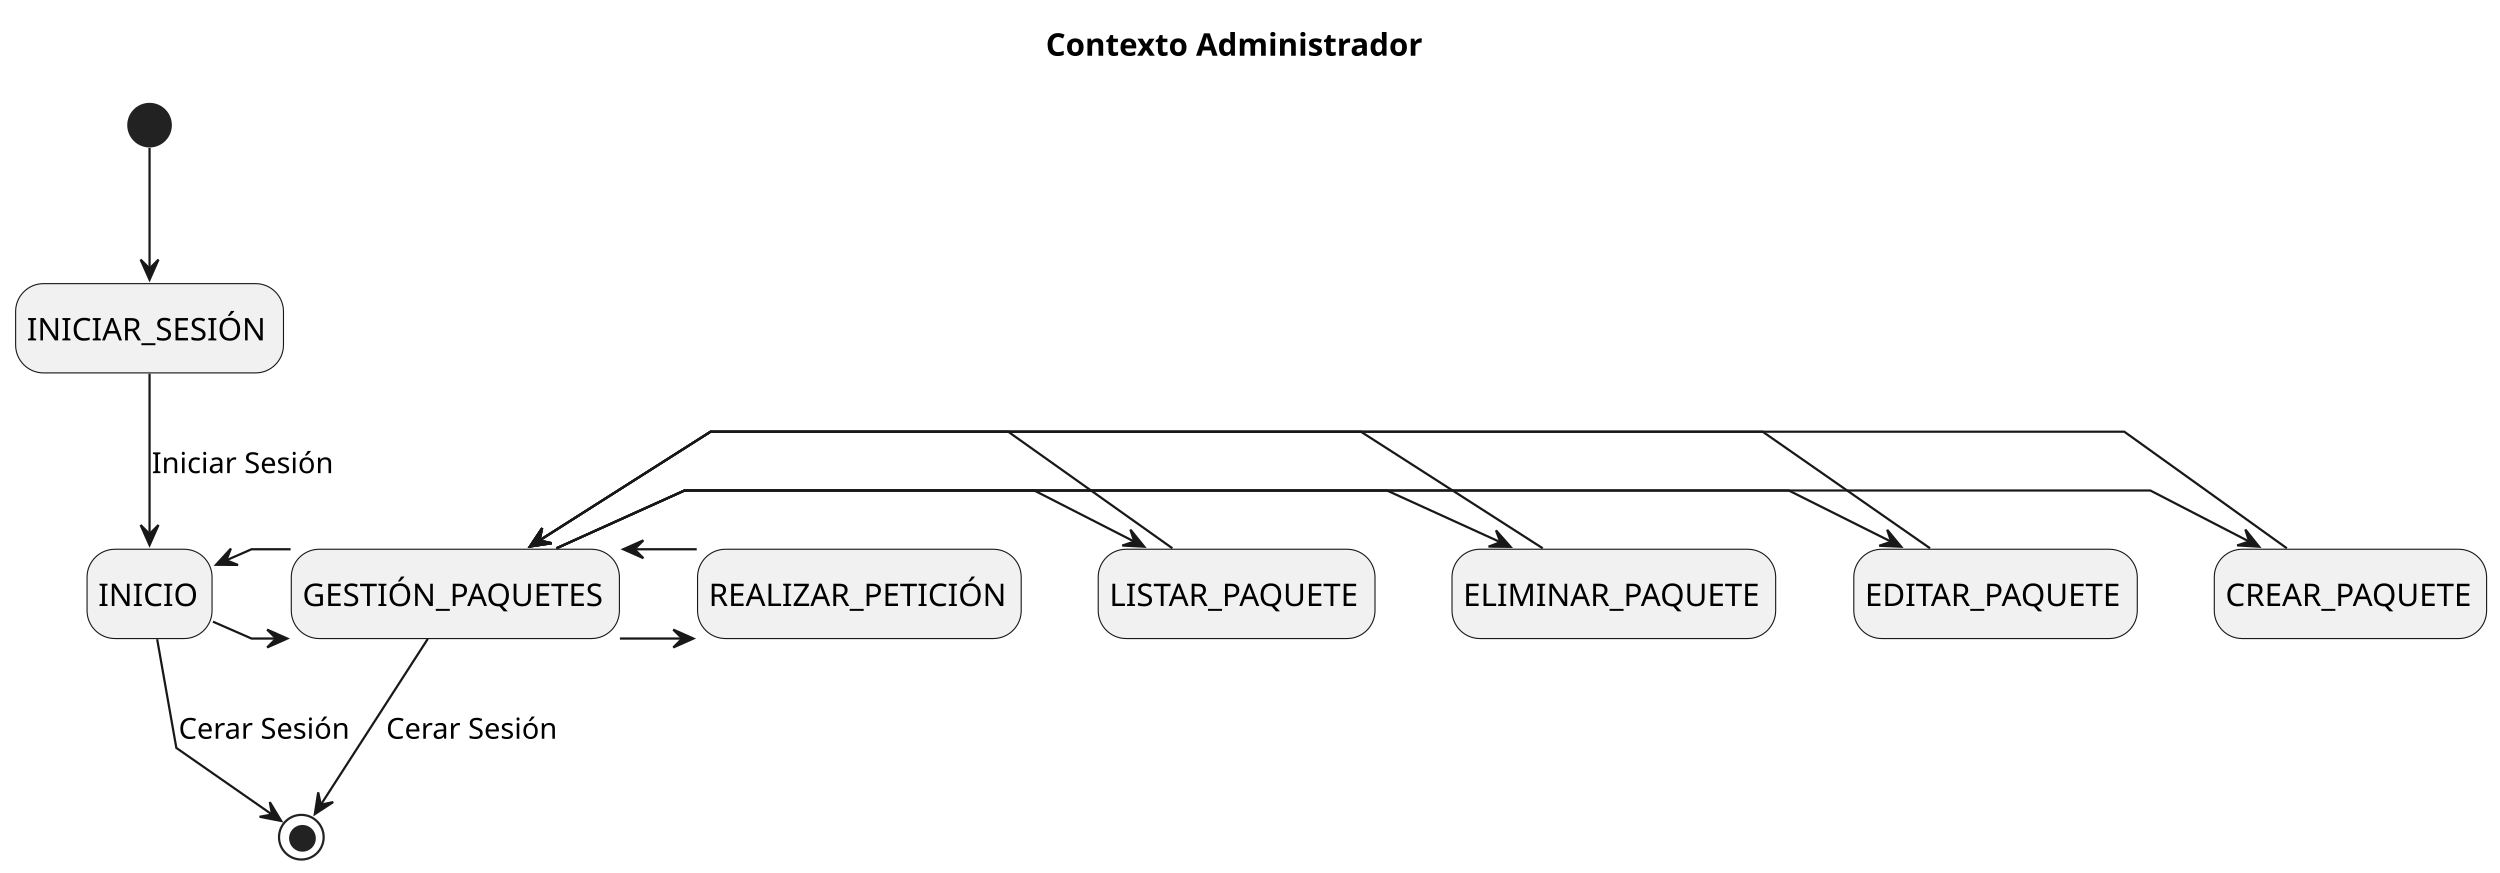
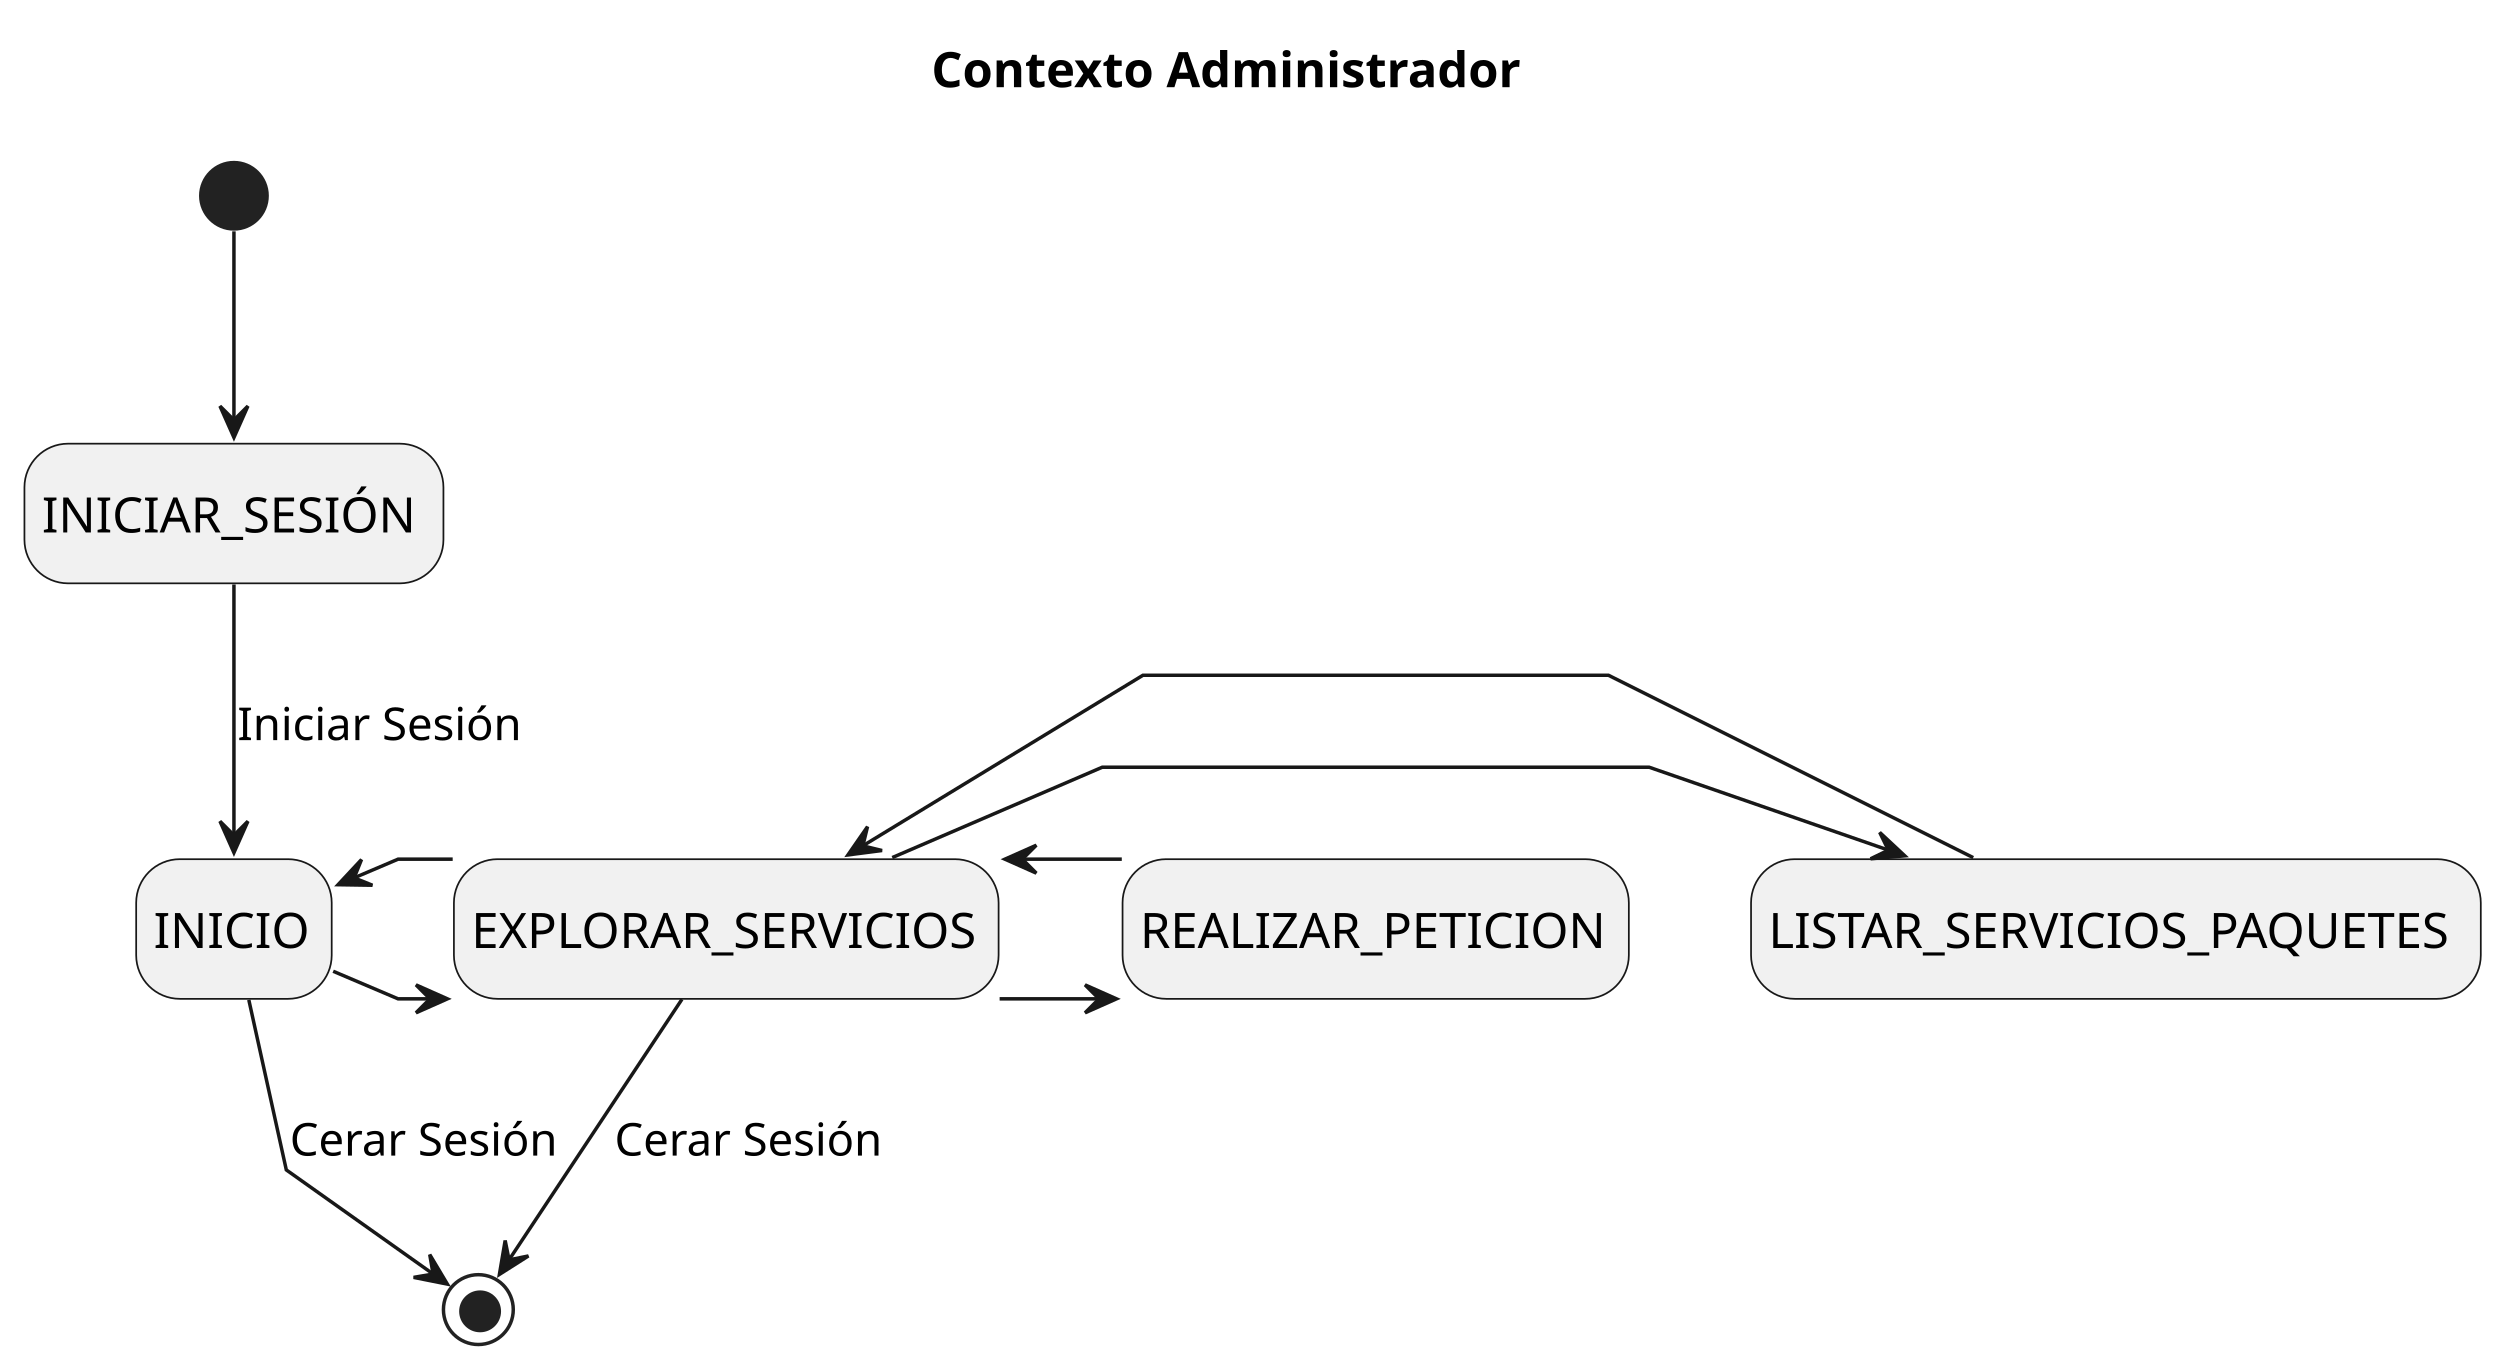
- <svg xmlns="http://www.w3.org/2000/svg" contentStyleType="text/css" height="391px" preserveAspectRatio="none" style="width:1120px;height:391px;background:#FFFFFF;" version="1.1" viewBox="0 0 1120 391" width="1120px" zoomAndPan="magnify">
+ <svg xmlns="http://www.w3.org/2000/svg" contentStyleType="text/css" height="391px" preserveAspectRatio="none" style="width:716px;height:391px;background:#FFFFFF;" version="1.1" viewBox="0 0 716 391" width="716px" zoomAndPan="magnify">
  <defs />
  <g>
-     <rect fill="none" height="29.068" id="_title" style="stroke:none;stroke-width:1.0;" width="179" x="463.5" y="5" />
-     <text fill="#000000" font-family="sans-serif" font-size="14" font-weight="bold" lengthAdjust="spacing" textLength="169" x="468.5" y="24.966">Contexto Administrador</text>
+     <rect fill="none" height="29.068" id="_title" style="stroke:none;stroke-width:1.0;" width="179" x="261.75" y="5" />
+     <text fill="#000000" font-family="sans-serif" font-size="14" font-weight="bold" lengthAdjust="spacing" textLength="169" x="266.75" y="24.966">Contexto Administrador</text>
    <ellipse cx="67" cy="56.068" fill="#222222" rx="10" ry="10" style="stroke:none;stroke-width:1.0;" />
    <rect fill="#F1F1F1" height="40" rx="12.5" ry="12.5" style="stroke:#181818;stroke-width:0.5;" width="120" x="7" y="127.068" />
    <text fill="#000000" font-family="sans-serif" font-size="14" lengthAdjust="spacing" textLength="110" x="12" y="152.5">INICIAR_SESIÓN</text>
    <rect fill="#F1F1F1" height="40" rx="12.5" ry="12.5" style="stroke:#181818;stroke-width:0.5;" width="56" x="39" y="246.068" />
    <text fill="#000000" font-family="sans-serif" font-size="14" lengthAdjust="spacing" textLength="46" x="44" y="271.5">INICIO</text>
-     <rect fill="#F1F1F1" height="40" rx="12.5" ry="12.5" style="stroke:#181818;stroke-width:0.5;" width="147" x="130.5" y="246.068" />
-     <text fill="#000000" font-family="sans-serif" font-size="14" lengthAdjust="spacing" textLength="137" x="135.5" y="271.5">GESTIÓN_PAQUETES</text>
-     <rect fill="#F1F1F1" height="40" rx="12.5" ry="12.5" style="stroke:#181818;stroke-width:0.5;" width="122" x="992" y="246.068" />
-     <text fill="#000000" font-family="sans-serif" font-size="14" lengthAdjust="spacing" textLength="112" x="997" y="271.5">CREAR_PAQUETE</text>
-     <rect fill="#F1F1F1" height="40" rx="12.5" ry="12.5" style="stroke:#181818;stroke-width:0.5;" width="127" x="830.5" y="246.068" />
-     <text fill="#000000" font-family="sans-serif" font-size="14" lengthAdjust="spacing" textLength="117" x="835.5" y="271.5">EDITAR_PAQUETE</text>
-     <rect fill="#F1F1F1" height="40" rx="12.5" ry="12.5" style="stroke:#181818;stroke-width:0.5;" width="145" x="650.5" y="246.068" />
-     <text fill="#000000" font-family="sans-serif" font-size="14" lengthAdjust="spacing" textLength="135" x="655.5" y="271.5">ELIMINAR_PAQUETE</text>
-     <rect fill="#F1F1F1" height="40" rx="12.5" ry="12.5" style="stroke:#181818;stroke-width:0.5;" width="124" x="492" y="246.068" />
-     <text fill="#000000" font-family="sans-serif" font-size="14" lengthAdjust="spacing" textLength="114" x="497" y="271.5">LISTAR_PAQUETE</text>
-     <rect fill="#F1F1F1" height="40" rx="12.5" ry="12.5" style="stroke:#181818;stroke-width:0.5;" width="145" x="312.5" y="246.068" />
-     <text fill="#000000" font-family="sans-serif" font-size="14" lengthAdjust="spacing" textLength="135" x="317.5" y="271.5">REALIZAR_PETICIÓN</text>
-     <ellipse cx="135" cy="375.068" fill="none" rx="10" ry="10" style="stroke:#222222;stroke-width:1.0;" />
-     <ellipse cx="135.5" cy="375.568" fill="#222222" rx="6" ry="6" style="stroke:none;stroke-width:1.0;" />
+     <rect fill="#F1F1F1" height="40" rx="12.5" ry="12.5" style="stroke:#181818;stroke-width:0.5;" width="156" x="130" y="246.068" />
+     <text fill="#000000" font-family="sans-serif" font-size="14" lengthAdjust="spacing" textLength="146" x="135" y="271.5">EXPLORAR_SERVICIOS</text>
+     <rect fill="#F1F1F1" height="40" rx="12.5" ry="12.5" style="stroke:#181818;stroke-width:0.5;" width="209" x="501.5" y="246.068" />
+     <text fill="#000000" font-family="sans-serif" font-size="14" lengthAdjust="spacing" textLength="199" x="506.5" y="271.5">LISTAR_SERVICIOS_PAQUETES</text>
+     <rect fill="#F1F1F1" height="40" rx="12.5" ry="12.5" style="stroke:#181818;stroke-width:0.5;" width="145" x="321.5" y="246.068" />
+     <text fill="#000000" font-family="sans-serif" font-size="14" lengthAdjust="spacing" textLength="135" x="326.5" y="271.5">REALIZAR_PETICION</text>
+     <ellipse cx="137" cy="375.068" fill="none" rx="10" ry="10" style="stroke:#222222;stroke-width:1.0;" />
+     <ellipse cx="137.5" cy="375.568" fill="#222222" rx="6" ry="6" style="stroke:none;stroke-width:1.0;" />
    <g id="link_*start_INICIAR_SESIÓN">
      <path d="M67,66.258 C67,78.918 67,102.208 67,120.378 " fill="none" id="*start-to-INICIAR_SESIÓN" style="stroke:#181818;stroke-width:1.0;" />
      <polygon fill="#181818" points="67,125.298,71,116.298,67,120.298,63,116.298,67,125.298" style="stroke:#181818;stroke-width:1.0;" />
    </g>
    <g id="link_INICIAR_SESIÓN_INICIO">
      <path d="M67,167.388 C67,187.038 67,217.588 67,239.288 " fill="none" id="INICIAR_SESIÓN-to-INICIO" style="stroke:#181818;stroke-width:1.0;" />
      <polygon fill="#181818" points="67,244.208,71,235.208,67,239.208,63,235.208,67,244.208" style="stroke:#181818;stroke-width:1.0;" />
      <text fill="#000000" font-family="sans-serif" font-size="13" lengthAdjust="spacing" textLength="78" x="68" y="211.965">Iniciar Sesión</text>
    </g>
-     <g id="link_INICIO_GESTIÓN_PAQUETES">
-       <path d="M95.4,278.508 C104.69,282.578 112.67,286.068 112.67,286.068 C112.67,286.068 117.43,286.068 123.88,286.068 " fill="none" id="INICIO-to-GESTIÓN_PAQUETES" style="stroke:#181818;stroke-width:1.0;" />
-       <polygon fill="#181818" points="128.68,286.068,119.68,282.068,123.68,286.068,119.68,290.068,128.68,286.068" style="stroke:#181818;stroke-width:1.0;" />
+     <g id="link_INICIO_EXPLORAR_SERVICIOS">
+       <path d="M95.42,278.168 C105.32,282.378 114,286.068 114,286.068 C114,286.068 117.79,286.068 123.22,286.068 " fill="none" id="INICIO-to-EXPLORAR_SERVICIOS" style="stroke:#181818;stroke-width:1.0;" />
+       <polygon fill="#181818" points="128.14,286.068,119.14,282.068,123.14,286.068,119.14,290.068,128.14,286.068" style="stroke:#181818;stroke-width:1.0;" />
    </g>
-     <g id="link_INICIO_GESTIÓN_PAQUETES">
-       <path d="M101.24,251.068 C107.8,248.198 112.67,246.068 112.67,246.068 C112.67,246.068 120.79,246.068 130.19,246.068 " fill="none" id="INICIO-backto-GESTIÓN_PAQUETES" style="stroke:#181818;stroke-width:1.0;" />
-       <polygon fill="#181818" points="96.79,253.018,106.639,253.086,101.373,251.019,103.441,245.754,96.79,253.018" style="stroke:#181818;stroke-width:1.0;" />
+     <g id="link_INICIO_EXPLORAR_SERVICIOS">
+       <path d="M101.24,251.498 C108.49,248.408 114,246.068 114,246.068 C114,246.068 121.03,246.068 129.65,246.068 " fill="none" id="INICIO-backto-EXPLORAR_SERVICIOS" style="stroke:#181818;stroke-width:1.0;" />
+       <polygon fill="#181818" points="96.82,253.378,106.668,253.535,101.421,251.42,103.536,246.174,96.82,253.378" style="stroke:#181818;stroke-width:1.0;" />
    </g>
-     <g id="link_GESTIÓN_PAQUETES_CREAR_PAQUETE">
-       <path d="M249.33,245.608 C276.83,233.198 306.67,219.738 306.67,219.738 C306.67,219.738 963.33,219.738 963.33,219.738 C963.33,219.738 985.48,231.178 1007.76,242.688 " fill="none" id="GESTIÓN_PAQUETES-to-CREAR_PAQUETE" style="stroke:#181818;stroke-width:1.0;" />
-       <polygon fill="#181818" points="1012.07,244.918,1005.916,237.228,1007.63,242.619,1002.239,244.333,1012.07,244.918" style="stroke:#181818;stroke-width:1.0;" />
+     <g id="link_EXPLORAR_SERVICIOS_LISTAR_SERVICIOS_PAQUETES">
+       <path d="M255.54,245.608 C284.38,233.198 315.67,219.738 315.67,219.738 C315.67,219.738 472.33,219.738 472.33,219.738 C472.33,219.738 507.04,231.768 541.09,243.568 " fill="none" id="EXPLORAR_SERVICIOS-to-LISTAR_SERVICIOS_PAQUETES" style="stroke:#181818;stroke-width:1.0;" />
+       <polygon fill="#181818" points="545.55,245.118,538.349,238.399,540.824,243.485,535.737,245.96,545.55,245.118" style="stroke:#181818;stroke-width:1.0;" />
    </g>
-     <g id="link_GESTIÓN_PAQUETES_CREAR_PAQUETE">
-       <path d="M241.41,242.288 C274.76,221.098 318.33,193.398 318.33,193.398 C318.33,193.398 951.67,193.398 951.67,193.398 C951.67,193.398 994.53,224.138 1024.5,245.628 " fill="none" id="GESTIÓN_PAQUETES-backto-CREAR_PAQUETE" style="stroke:#181818;stroke-width:1.0;" />
-       <polygon fill="#181818" points="237.43,244.818,247.172,243.369,241.651,242.137,242.883,236.616,237.43,244.818" style="stroke:#181818;stroke-width:1.0;" />
+     <g id="link_EXPLORAR_SERVICIOS_LISTAR_SERVICIOS_PAQUETES">
+       <path d="M247.04,242.288 C281.85,221.098 327.33,193.398 327.33,193.398 C327.33,193.398 460.67,193.398 460.67,193.398 C460.67,193.398 522.14,224.138 565.13,245.628 " fill="none" id="EXPLORAR_SERVICIOS-backto-LISTAR_SERVICIOS_PAQUETES" style="stroke:#181818;stroke-width:1.0;" />
+       <polygon fill="#181818" points="242.85,244.848,252.618,243.585,247.121,242.248,248.458,236.752,242.85,244.848" style="stroke:#181818;stroke-width:1.0;" />
    </g>
-     <g id="link_GESTIÓN_PAQUETES_EDITAR_PAQUETE">
-       <path d="M249.33,245.608 C276.83,233.198 306.67,219.738 306.67,219.738 C306.67,219.738 801.33,219.738 801.33,219.738 C801.33,219.738 824.41,231.278 847.54,242.838 " fill="none" id="GESTIÓN_PAQUETES-to-EDITAR_PAQUETE" style="stroke:#181818;stroke-width:1.0;" />
-       <polygon fill="#181818" points="851.73,244.938,845.459,237.343,847.255,242.708,841.891,244.503,851.73,244.938" style="stroke:#181818;stroke-width:1.0;" />
+     <g id="link_EXPLORAR_SERVICIOS_REALIZAR_PETICION">
+       <path d="M286.29,286.068 C295.1,286.068 305.96,286.068 314.89,286.068 " fill="none" id="EXPLORAR_SERVICIOS-to-REALIZAR_PETICION" style="stroke:#181818;stroke-width:1.0;" />
+       <polygon fill="#181818" points="319.76,286.068,310.76,282.068,314.76,286.068,310.76,290.068,319.76,286.068" style="stroke:#181818;stroke-width:1.0;" />
    </g>
-     <g id="link_GESTIÓN_PAQUETES_EDITAR_PAQUETE">
-       <path d="M241.41,242.288 C274.76,221.098 318.33,193.398 318.33,193.398 C318.33,193.398 789.67,193.398 789.67,193.398 C789.67,193.398 833.8,224.138 864.66,245.628 " fill="none" id="GESTIÓN_PAQUETES-backto-EDITAR_PAQUETE" style="stroke:#181818;stroke-width:1.0;" />
-       <polygon fill="#181818" points="237.43,244.818,247.172,243.369,241.651,242.137,242.883,236.616,237.43,244.818" style="stroke:#181818;stroke-width:1.0;" />
-     </g>
-     <g id="link_GESTIÓN_PAQUETES_ELIMINAR_PAQUETE">
-       <path d="M249.33,245.608 C276.83,233.198 306.67,219.738 306.67,219.738 C306.67,219.738 621.33,219.738 621.33,219.738 C621.33,219.738 646.87,231.368 672.34,242.978 " fill="none" id="GESTIÓN_PAQUETES-to-ELIMINAR_PAQUETE" style="stroke:#181818;stroke-width:1.0;" />
-       <polygon fill="#181818" points="676.73,244.978,670.201,237.605,672.181,242.904,666.882,244.883,676.73,244.978" style="stroke:#181818;stroke-width:1.0;" />
-     </g>
-     <g id="link_GESTIÓN_PAQUETES_ELIMINAR_PAQUETE">
-       <path d="M241.41,242.288 C274.76,221.098 318.33,193.398 318.33,193.398 C318.33,193.398 609.67,193.398 609.67,193.398 C609.67,193.398 657.61,224.138 691.13,245.628 " fill="none" id="GESTIÓN_PAQUETES-backto-ELIMINAR_PAQUETE" style="stroke:#181818;stroke-width:1.0;" />
-       <polygon fill="#181818" points="237.43,244.818,247.172,243.369,241.651,242.137,242.883,236.616,237.43,244.818" style="stroke:#181818;stroke-width:1.0;" />
-     </g>
-     <g id="link_GESTIÓN_PAQUETES_LISTAR_PAQUETE">
-       <path d="M249.33,245.608 C276.83,233.198 306.67,219.738 306.67,219.738 C306.67,219.738 463.33,219.738 463.33,219.738 C463.33,219.738 485.72,231.178 508.25,242.688 " fill="none" id="GESTIÓN_PAQUETES-to-LISTAR_PAQUETE" style="stroke:#181818;stroke-width:1.0;" />
-       <polygon fill="#181818" points="512.62,244.918,506.417,237.268,508.165,242.648,502.785,244.395,512.62,244.918" style="stroke:#181818;stroke-width:1.0;" />
-     </g>
-     <g id="link_GESTIÓN_PAQUETES_LISTAR_PAQUETE">
-       <path d="M241.41,242.288 C274.76,221.098 318.33,193.398 318.33,193.398 C318.33,193.398 451.67,193.398 451.67,193.398 C451.67,193.398 494.95,224.138 525.22,245.628 " fill="none" id="GESTIÓN_PAQUETES-backto-LISTAR_PAQUETE" style="stroke:#181818;stroke-width:1.0;" />
-       <polygon fill="#181818" points="237.43,244.818,247.172,243.369,241.651,242.137,242.883,236.616,237.43,244.818" style="stroke:#181818;stroke-width:1.0;" />
-     </g>
-     <g id="link_GESTIÓN_PAQUETES_REALIZAR_PETICIÓN">
-       <path d="M277.72,286.068 C285.99,286.068 296.73,286.068 305.84,286.068 " fill="none" id="GESTIÓN_PAQUETES-to-REALIZAR_PETICIÓN" style="stroke:#181818;stroke-width:1.0;" />
-       <polygon fill="#181818" points="310.62,286.068,301.62,282.068,305.62,286.068,301.62,290.068,310.62,286.068" style="stroke:#181818;stroke-width:1.0;" />
-     </g>
-     <g id="link_GESTIÓN_PAQUETES_REALIZAR_PETICIÓN">
-       <path d="M284.12,246.068 C293.35,246.068 304.05,246.068 312.14,246.068 " fill="none" id="GESTIÓN_PAQUETES-backto-REALIZAR_PETICIÓN" style="stroke:#181818;stroke-width:1.0;" />
-       <polygon fill="#181818" points="279.24,246.068,288.24,250.068,284.24,246.068,288.24,242.068,279.24,246.068" style="stroke:#181818;stroke-width:1.0;" />
+     <g id="link_EXPLORAR_SERVICIOS_REALIZAR_PETICION">
+       <path d="M292.8,246.068 C302.54,246.068 313.44,246.068 321.28,246.068 " fill="none" id="EXPLORAR_SERVICIOS-backto-REALIZAR_PETICION" style="stroke:#181818;stroke-width:1.0;" />
+       <polygon fill="#181818" points="287.8,246.068,296.8,250.068,292.8,246.068,296.8,242.068,287.8,246.068" style="stroke:#181818;stroke-width:1.0;" />
    </g>
    <g id="link_INICIO_*end">
-       <path d="M70.41,286.368 C73.95,306.478 79,335.068 79,335.068 C79,335.068 105.5,353.518 122.04,365.038 " fill="none" id="INICIO-to-*end" style="stroke:#181818;stroke-width:1.0;" />
-       <polygon fill="#181818" points="125.97,367.778,120.873,359.351,121.868,364.919,116.299,365.914,125.97,367.778" style="stroke:#181818;stroke-width:1.0;" />
-       <text fill="#000000" font-family="sans-serif" font-size="13" lengthAdjust="spacing" textLength="74" x="80" y="330.965">Cerar Sesión</text>
+       <path d="M71.26,286.368 C75.69,306.478 82,335.068 82,335.068 C82,335.068 108.02,353.518 124.27,365.038 " fill="none" id="INICIO-to-*end" style="stroke:#181818;stroke-width:1.0;" />
+       <polygon fill="#181818" points="128.12,367.768,123.076,359.308,124.036,364.883,118.461,365.843,128.12,367.768" style="stroke:#181818;stroke-width:1.0;" />
+       <text fill="#000000" font-family="sans-serif" font-size="13" lengthAdjust="spacing" textLength="74" x="83" y="330.965">Cerar Sesión</text>
    </g>
-     <g id="link_GESTIÓN_PAQUETES_*end">
-       <path d="M191.66,286.198 C177.82,307.658 155.73,341.928 143.62,360.698 " fill="none" id="GESTIÓN_PAQUETES-to-*end" style="stroke:#181818;stroke-width:1.0;" />
-       <polygon fill="#181818" points="141.03,364.718,149.274,359.33,143.744,360.519,142.555,354.988,141.03,364.718" style="stroke:#181818;stroke-width:1.0;" />
-       <text fill="#000000" font-family="sans-serif" font-size="13" lengthAdjust="spacing" textLength="74" x="173" y="330.965">Cerar Sesión</text>
+     <g id="link_EXPLORAR_SERVICIOS_*end">
+       <path d="M195.31,286.198 C180.99,307.768 158.1,342.268 145.69,360.978 " fill="none" id="EXPLORAR_SERVICIOS-to-*end" style="stroke:#181818;stroke-width:1.0;" />
+       <polygon fill="#181818" points="143.03,364.988,151.342,359.705,145.797,360.823,144.679,355.278,143.03,364.988" style="stroke:#181818;stroke-width:1.0;" />
+       <text fill="#000000" font-family="sans-serif" font-size="13" lengthAdjust="spacing" textLength="74" x="176" y="330.965">Cerar Sesión</text>
    </g>
  </g>
</svg>
